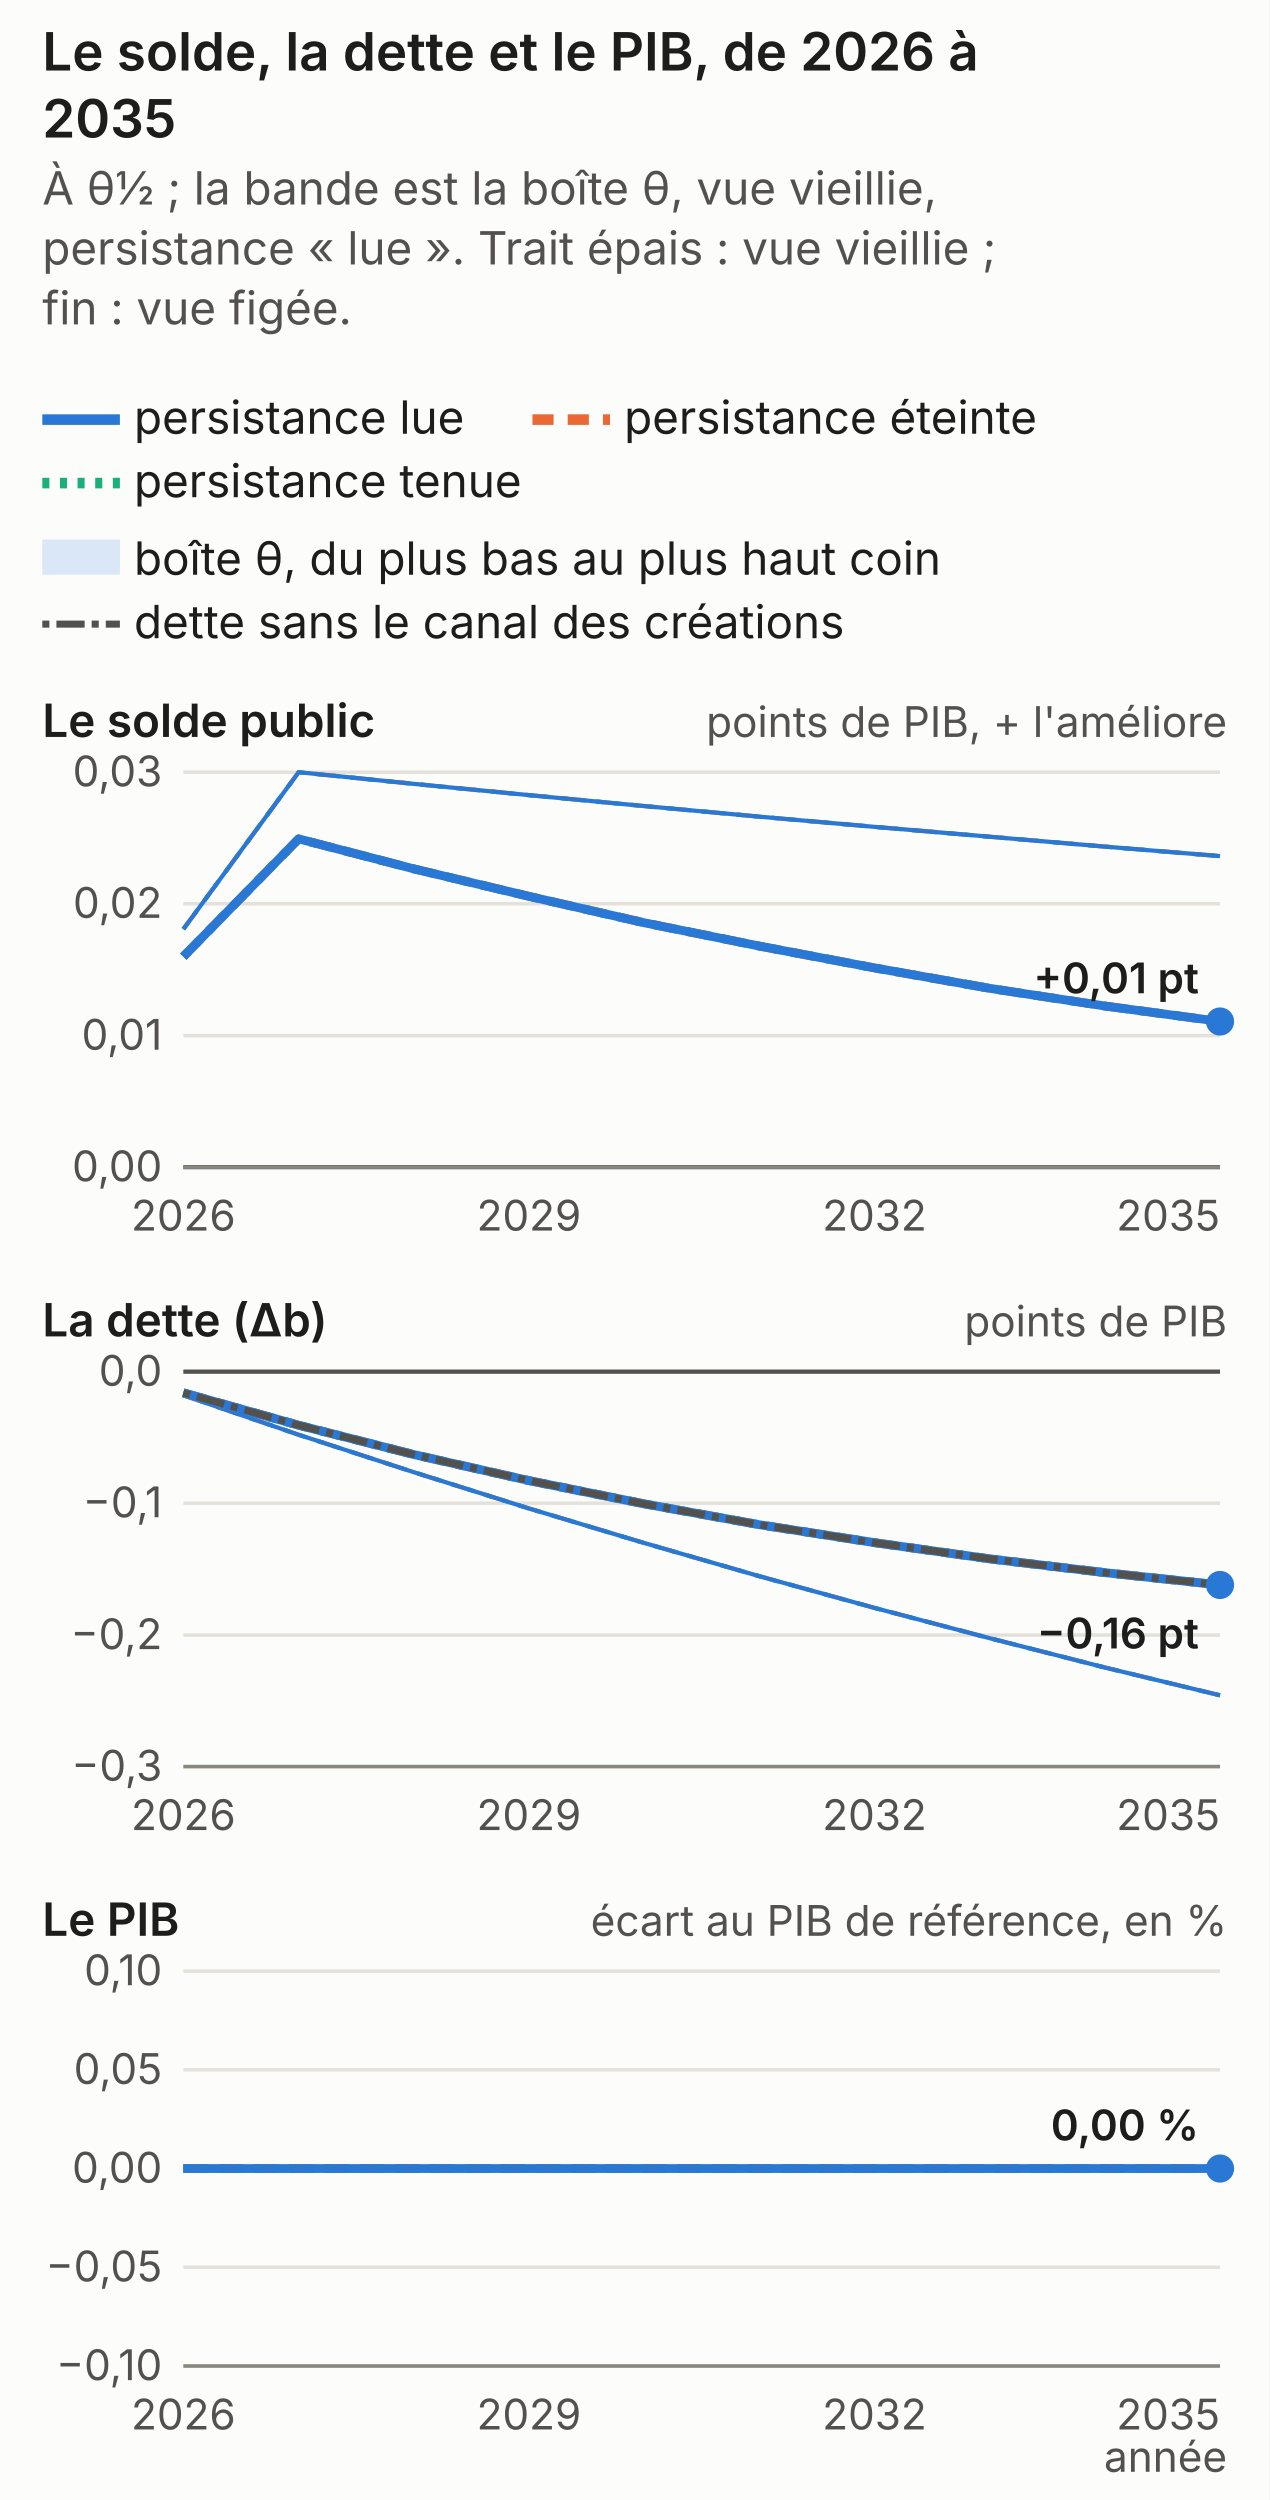
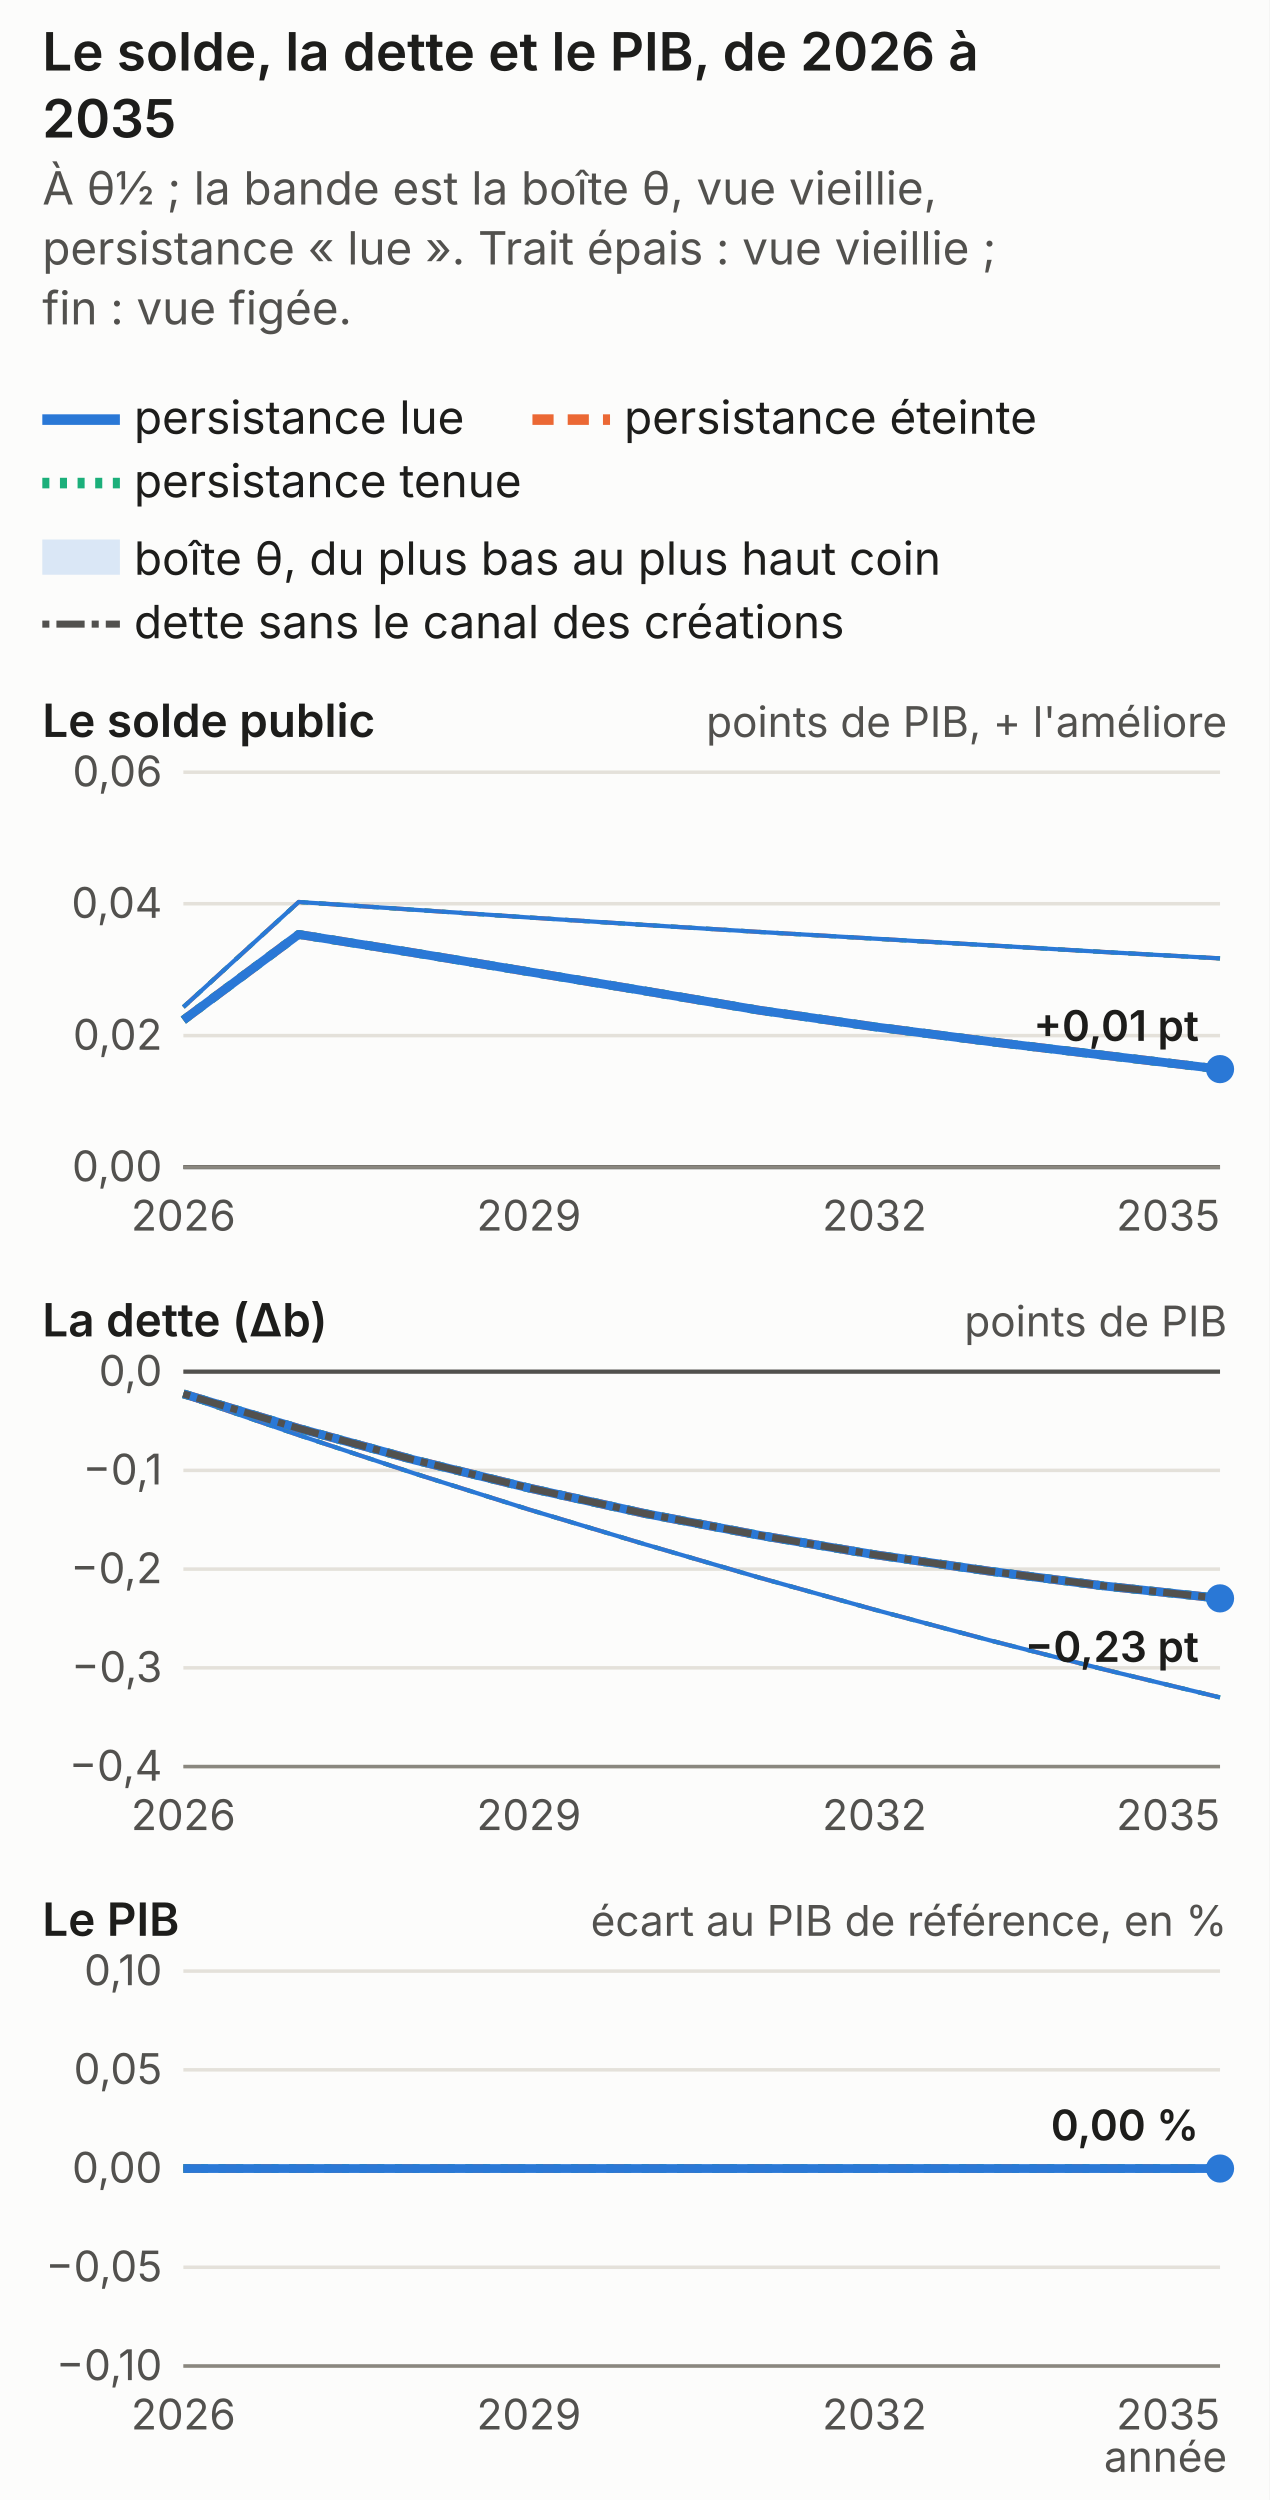
<svg xmlns="http://www.w3.org/2000/svg" viewBox="0 0 360 709" width="360" height="709" role="img" aria-labelledby="plf2027_art_74_ppa-trajectoire-t plf2027_art_74_ppa-trajectoire-d" font-size="13">
  <style>.g-fond{fill:#fcfcfb}.g-encre{fill:#1d1d1b}.g-doux{fill:#52514e}
.g-axe{stroke:#8a877f}.g-grille{stroke:#e4e1da}.g-zero{stroke:#52514e}
.g-s1{stroke:#2a78d6}.g-s2{stroke:#eb6834}.g-s3{stroke:#1baf7a}.g-s4{stroke:#6250d6}
.g-f1{fill:#2a78d6}.g-f2{fill:#eb6834}.g-f3{fill:#1baf7a}.g-f4{fill:#6250d6}
.g-bande{fill:#2a78d6;fill-opacity:.16}.g-plus{fill:#2a78d6}.g-moins{fill:#e34948}
.g-total{fill:#52514e}.g-lien{stroke:#8a877f}.g-sur{fill:#ffffff}
@media (prefers-color-scheme: dark){
.g-fond{fill:#1a1a19}.g-encre{fill:#ece9e2}.g-doux{fill:#c3c2b7}
.g-axe{stroke:#8f8b80}.g-grille{stroke:#33322f}.g-zero{stroke:#c3c2b7}
.g-s1{stroke:#3987e5}.g-s2{stroke:#d95926}.g-s3{stroke:#199e70}.g-s4{stroke:#9085e9}
.g-f1{fill:#3987e5}.g-f2{fill:#d95926}.g-f3{fill:#199e70}.g-f4{fill:#9085e9}
.g-bande{fill:#3987e5;fill-opacity:.24}.g-plus{fill:#3987e5}.g-moins{fill:#e66767}
.g-total{fill:#6b6862}.g-lien{stroke:#8f8b80}}
text{font-family:system-ui,-apple-system,"Segoe UI",sans-serif}</style>
  <rect class="g-fond" fill="#fcfcfb" x="0" y="0" width="360" height="709" />
  <text class="g-encre" fill="#1d1d1b" x="12" y="20" text-anchor="start" font-size="15" font-weight="600">Le solde, la dette et le PIB, de 2026 à</text>
  <text class="g-encre" fill="#1d1d1b" x="12" y="39" text-anchor="start" font-size="15" font-weight="600">2035</text>
  <text class="g-doux" fill="#52514e" x="12" y="58" text-anchor="start">À θ½ ; la bande est la boîte θ, vue vieillie,</text>
  <text class="g-doux" fill="#52514e" x="12" y="75" text-anchor="start">persistance « lue ». Trait épais : vue vieillie ;</text>
  <text class="g-doux" fill="#52514e" x="12" y="92" text-anchor="start">fin : vue figée.</text>
  <line class="g-s1" stroke="#2a78d6" stroke-width="3" x1="12" y1="119" x2="34" y2="119" />
  <text class="g-encre" fill="#1d1d1b" x="38" y="123" text-anchor="start">persistance lue</text>
  <line class="g-s2" stroke="#eb6834" stroke-width="3" stroke-dasharray="6 4" x1="151" y1="119" x2="173" y2="119" />
  <text class="g-encre" fill="#1d1d1b" x="177" y="123" text-anchor="start">persistance éteinte</text>
  <line class="g-s3" stroke="#1baf7a" stroke-width="3" stroke-dasharray="2 3" x1="12" y1="137" x2="34" y2="137" />
  <text class="g-encre" fill="#1d1d1b" x="38" y="141" text-anchor="start">persistance tenue</text>
  <rect class="g-bande" fill="#2a78d6" fill-opacity=".16" x="12" y="153" width="22" height="10" />
  <text class="g-encre" fill="#1d1d1b" x="38" y="163" text-anchor="start">boîte θ, du plus bas au plus haut coin</text>
  <line class="g-zero" stroke="#52514e" stroke-width="2" stroke-dasharray="2 2 8 2" x1="12" y1="177" x2="34" y2="177" />
  <text class="g-encre" fill="#1d1d1b" x="38" y="181" text-anchor="start">dette sans le canal des créations</text>
  <text class="g-encre" fill="#1d1d1b" x="12" y="209" text-anchor="start" font-weight="600">Le solde public</text>
  <text class="g-doux" fill="#52514e" x="348" y="209" text-anchor="end" font-size="12">points de PIB, + l'améliore</text>
  <line class="g-grille" stroke="#e4e1da" stroke-width="1" x1="52" y1="331" x2="346" y2="331" />
  <text class="g-doux" fill="#52514e" x="46" y="335" text-anchor="end" font-size="12">0,00</text>
  <line class="g-grille" stroke="#e4e1da" stroke-width="1" x1="52" y1="293.7" x2="346" y2="293.7" />
-   <text class="g-doux" fill="#52514e" x="46" y="297.7" text-anchor="end" font-size="12">0,01</text>
+   <text class="g-doux" fill="#52514e" x="46" y="297.7" text-anchor="end" font-size="12">0,02</text>
  <line class="g-grille" stroke="#e4e1da" stroke-width="1" x1="52" y1="256.3" x2="346" y2="256.3" />
-   <text class="g-doux" fill="#52514e" x="46" y="260.3" text-anchor="end" font-size="12">0,02</text>
+   <text class="g-doux" fill="#52514e" x="46" y="260.3" text-anchor="end" font-size="12">0,04</text>
  <line class="g-grille" stroke="#e4e1da" stroke-width="1" x1="52" y1="219" x2="346" y2="219" />
-   <text class="g-doux" fill="#52514e" x="46" y="223" text-anchor="end" font-size="12">0,03</text>
+   <text class="g-doux" fill="#52514e" x="46" y="223" text-anchor="end" font-size="12">0,06</text>
  <line class="g-zero" stroke="#52514e" stroke-width="1.2" x1="52" y1="331" x2="346" y2="331" />
-   <polygon class="g-bande" fill="#2a78d6" fill-opacity=".16" points="52,271.3 84.7,237.9 117.3,246.4 150,254.2 182.7,261.7 215.3,268.3 248,274.5 280.7,280.3 313.3,285.3 346,289.7 346,289.7 313.3,285.3 280.7,280.3 248,274.5 215.3,268.3 182.7,261.7 150,254.2 117.3,246.4 84.7,237.9 52,271.3" />
-   <polyline class="g-s2" stroke="#eb6834" fill="none" stroke-width="1.2" stroke-dasharray="6 4" stroke-linejoin="round" points="52,263.5 84.7,219 117.3,222.3 150,225.5 182.7,228.6 215.3,231.6 248,234.5 280.7,237.3 313.3,240.1 346,242.8" />
-   <polyline class="g-s3" stroke="#1baf7a" fill="none" stroke-width="1.2" stroke-dasharray="2 3" stroke-linejoin="round" points="52,263.5 84.7,219 117.3,222.3 150,225.5 182.7,228.6 215.3,231.6 248,234.5 280.7,237.3 313.3,240.1 346,242.8" />
-   <polyline class="g-s1" stroke="#2a78d6" fill="none" stroke-width="1.2" stroke-linejoin="round" points="52,263.5 84.7,219 117.3,222.3 150,225.5 182.7,228.6 215.3,231.6 248,234.5 280.7,237.3 313.3,240.1 346,242.8" />
-   <polyline class="g-s2" stroke="#eb6834" fill="none" stroke-width="2.5" stroke-dasharray="6 4" stroke-linejoin="round" points="52,271.3 84.7,237.9 117.3,246.4 150,254.2 182.7,261.7 215.3,268.3 248,274.5 280.7,280.3 313.3,285.3 346,289.7" />
-   <polyline class="g-s3" stroke="#1baf7a" fill="none" stroke-width="2.5" stroke-dasharray="2 3" stroke-linejoin="round" points="52,271.3 84.7,237.9 117.3,246.4 150,254.2 182.7,261.7 215.3,268.3 248,274.5 280.7,280.3 313.3,285.3 346,289.7" />
-   <polyline class="g-s1" stroke="#2a78d6" fill="none" stroke-width="2.5" stroke-linejoin="round" points="52,271.3 84.7,237.9 117.3,246.4 150,254.2 182.7,261.7 215.3,268.3 248,274.5 280.7,280.3 313.3,285.3 346,289.7" />
-   <circle class="g-f1" fill="#2a78d6" cx="346" cy="289.7" r="4" />
-   <text class="g-encre" fill="#1d1d1b" x="340" y="281.7" text-anchor="end" font-size="12" font-weight="600">+0,01 pt</text>
+   <polygon class="g-bande" fill="#2a78d6" fill-opacity=".16" points="52,289.3 84.7,265 117.3,270.2 150,275.6 182.7,281 215.3,286.5 248,291.2 280.7,295.4 313.3,299.3 346,303.2 346,303.2 313.3,299.3 280.7,295.4 248,291.2 215.3,286.5 182.7,281 150,275.6 117.3,270.2 84.7,265 52,289.3" />
+   <polyline class="g-s2" stroke="#eb6834" fill="none" stroke-width="1.2" stroke-dasharray="6 4" stroke-linejoin="round" points="52,285.6 84.7,255.8 117.3,258 150,260.2 182.7,262.3 215.3,264.3 248,266.2 280.7,268.1 313.3,270 346,271.8" />
+   <polyline class="g-s3" stroke="#1baf7a" fill="none" stroke-width="1.2" stroke-dasharray="2 3" stroke-linejoin="round" points="52,285.6 84.7,255.8 117.3,258 150,260.2 182.7,262.3 215.3,264.3 248,266.2 280.7,268.1 313.3,270 346,271.8" />
+   <polyline class="g-s1" stroke="#2a78d6" fill="none" stroke-width="1.2" stroke-linejoin="round" points="52,285.6 84.7,255.8 117.3,258 150,260.2 182.7,262.3 215.3,264.3 248,266.2 280.7,268.1 313.3,270 346,271.8" />
+   <polyline class="g-s2" stroke="#eb6834" fill="none" stroke-width="2.5" stroke-dasharray="6 4" stroke-linejoin="round" points="52,289.3 84.7,265 117.3,270.2 150,275.6 182.7,281 215.3,286.5 248,291.2 280.7,295.4 313.3,299.3 346,303.2" />
+   <polyline class="g-s3" stroke="#1baf7a" fill="none" stroke-width="2.5" stroke-dasharray="2 3" stroke-linejoin="round" points="52,289.3 84.7,265 117.3,270.2 150,275.6 182.7,281 215.3,286.5 248,291.2 280.7,295.4 313.3,299.3 346,303.2" />
+   <polyline class="g-s1" stroke="#2a78d6" fill="none" stroke-width="2.5" stroke-linejoin="round" points="52,289.3 84.7,265 117.3,270.2 150,275.6 182.7,281 215.3,286.5 248,291.2 280.7,295.4 313.3,299.3 346,303.2" />
+   <circle class="g-f1" fill="#2a78d6" cx="346" cy="303.2" r="4" />
+   <text class="g-encre" fill="#1d1d1b" x="340" y="295.2" text-anchor="end" font-size="12" font-weight="600">+0,01 pt</text>
  <line class="g-axe" stroke="#8a877f" stroke-width="1" x1="52" y1="331" x2="346" y2="331" />
  <text class="g-doux" fill="#52514e" x="52" y="349" text-anchor="middle" font-size="12">2026</text>
  <text class="g-doux" fill="#52514e" x="150" y="349" text-anchor="middle" font-size="12">2029</text>
  <text class="g-doux" fill="#52514e" x="248" y="349" text-anchor="middle" font-size="12">2032</text>
  <text class="g-doux" fill="#52514e" x="346" y="349" text-anchor="end" font-size="12">2035</text>
  <text class="g-encre" fill="#1d1d1b" x="12" y="379" text-anchor="start" font-weight="600">La dette (Δb)</text>
  <text class="g-doux" fill="#52514e" x="348" y="379" text-anchor="end" font-size="12">points de PIB</text>
  <line class="g-grille" stroke="#e4e1da" stroke-width="1" x1="52" y1="501" x2="346" y2="501" />
-   <text class="g-doux" fill="#52514e" x="46" y="505" text-anchor="end" font-size="12">−0,3</text>
-   <line class="g-grille" stroke="#e4e1da" stroke-width="1" x1="52" y1="463.7" x2="346" y2="463.7" />
-   <text class="g-doux" fill="#52514e" x="46" y="467.7" text-anchor="end" font-size="12">−0,2</text>
-   <line class="g-grille" stroke="#e4e1da" stroke-width="1" x1="52" y1="426.3" x2="346" y2="426.3" />
-   <text class="g-doux" fill="#52514e" x="46" y="430.3" text-anchor="end" font-size="12">−0,1</text>
+   <text class="g-doux" fill="#52514e" x="46" y="505" text-anchor="end" font-size="12">−0,4</text>
+   <line class="g-grille" stroke="#e4e1da" stroke-width="1" x1="52" y1="473" x2="346" y2="473" />
+   <text class="g-doux" fill="#52514e" x="46" y="477" text-anchor="end" font-size="12">−0,3</text>
+   <line class="g-grille" stroke="#e4e1da" stroke-width="1" x1="52" y1="445" x2="346" y2="445" />
+   <text class="g-doux" fill="#52514e" x="46" y="449" text-anchor="end" font-size="12">−0,2</text>
+   <line class="g-grille" stroke="#e4e1da" stroke-width="1" x1="52" y1="417" x2="346" y2="417" />
+   <text class="g-doux" fill="#52514e" x="46" y="421" text-anchor="end" font-size="12">−0,1</text>
  <line class="g-grille" stroke="#e4e1da" stroke-width="1" x1="52" y1="389" x2="346" y2="389" />
  <text class="g-doux" fill="#52514e" x="46" y="393" text-anchor="end" font-size="12">0,0</text>
  <line class="g-zero" stroke="#52514e" stroke-width="1.2" x1="52" y1="389" x2="346" y2="389" />
-   <polygon class="g-bande" fill="#2a78d6" fill-opacity=".16" points="52,395 84.7,404.2 117.3,412.5 150,419.9 182.7,426.5 215.3,432.4 248,437.5 280.7,442.1 313.3,446 346,449.5 346,449.5 313.3,446 280.7,442.1 248,437.5 215.3,432.4 182.7,426.5 150,419.9 117.3,412.5 84.7,404.2 52,395" />
-   <polyline class="g-s2" stroke="#eb6834" fill="none" stroke-width="1.2" stroke-dasharray="6 4" stroke-linejoin="round" points="52,395.7 84.7,406.9 117.3,417.5 150,427.8 182.7,437.6 215.3,447 248,456 280.7,464.6 313.3,472.9 346,480.8" />
-   <polyline class="g-s3" stroke="#1baf7a" fill="none" stroke-width="1.2" stroke-dasharray="2 3" stroke-linejoin="round" points="52,395.7 84.7,406.9 117.3,417.5 150,427.8 182.7,437.6 215.3,447 248,456 280.7,464.6 313.3,472.9 346,480.8" />
-   <polyline class="g-s1" stroke="#2a78d6" fill="none" stroke-width="1.2" stroke-linejoin="round" points="52,395.7 84.7,406.9 117.3,417.5 150,427.8 182.7,437.6 215.3,447 248,456 280.7,464.6 313.3,472.9 346,480.8" />
-   <polyline class="g-s2" stroke="#eb6834" fill="none" stroke-width="2.5" stroke-dasharray="6 4" stroke-linejoin="round" points="52,395 84.7,404.2 117.3,412.5 150,419.9 182.7,426.5 215.3,432.4 248,437.5 280.7,442.1 313.3,446 346,449.5" />
-   <polyline class="g-s3" stroke="#1baf7a" fill="none" stroke-width="2.5" stroke-dasharray="2 3" stroke-linejoin="round" points="52,395 84.7,404.2 117.3,412.5 150,419.9 182.7,426.5 215.3,432.4 248,437.5 280.7,442.1 313.3,446 346,449.5" />
-   <polyline class="g-s1" stroke="#2a78d6" fill="none" stroke-width="2.5" stroke-linejoin="round" points="52,395 84.7,404.2 117.3,412.5 150,419.9 182.7,426.5 215.3,432.4 248,437.5 280.7,442.1 313.3,446 346,449.5" />
-   <polyline class="g-zero" stroke="#52514e" fill="none" stroke-width="2" stroke-dasharray="2 2 8 2" points="52,395 84.7,404.2 117.3,412.5 150,419.9 182.7,426.5 215.3,432.4 248,437.5 280.7,442.1 313.3,446 346,449.5" />
-   <circle class="g-f1" fill="#2a78d6" cx="346" cy="449.5" r="4" />
-   <text class="g-encre" fill="#1d1d1b" x="340" y="467.5" text-anchor="end" font-size="12" font-weight="600">−0,16 pt</text>
+   <polygon class="g-bande" fill="#2a78d6" fill-opacity=".16" points="52,395.3 84.7,405.1 117.3,414 150,422 182.7,429.2 215.3,435.4 248,440.9 280.7,445.6 313.3,449.8 346,453.3 346,453.3 313.3,449.8 280.7,445.6 248,440.9 215.3,435.4 182.7,429.2 150,422 117.3,414 84.7,405.1 52,395.3" />
+   <polyline class="g-s2" stroke="#eb6834" fill="none" stroke-width="1.2" stroke-dasharray="6 4" stroke-linejoin="round" points="52,395.8 84.7,407 117.3,417.8 150,428.1 182.7,437.9 215.3,447.4 248,456.5 280.7,465.2 313.3,473.5 346,481.4" />
+   <polyline class="g-s3" stroke="#1baf7a" fill="none" stroke-width="1.2" stroke-dasharray="2 3" stroke-linejoin="round" points="52,395.8 84.7,407 117.3,417.8 150,428.1 182.7,437.9 215.3,447.4 248,456.5 280.7,465.2 313.3,473.5 346,481.4" />
+   <polyline class="g-s1" stroke="#2a78d6" fill="none" stroke-width="1.2" stroke-linejoin="round" points="52,395.8 84.7,407 117.3,417.8 150,428.1 182.7,437.9 215.3,447.4 248,456.5 280.7,465.2 313.3,473.5 346,481.4" />
+   <polyline class="g-s2" stroke="#eb6834" fill="none" stroke-width="2.5" stroke-dasharray="6 4" stroke-linejoin="round" points="52,395.3 84.7,405.1 117.3,414 150,422 182.7,429.2 215.3,435.4 248,440.9 280.7,445.6 313.3,449.8 346,453.3" />
+   <polyline class="g-s3" stroke="#1baf7a" fill="none" stroke-width="2.5" stroke-dasharray="2 3" stroke-linejoin="round" points="52,395.3 84.7,405.1 117.3,414 150,422 182.7,429.2 215.3,435.4 248,440.9 280.7,445.6 313.3,449.8 346,453.3" />
+   <polyline class="g-s1" stroke="#2a78d6" fill="none" stroke-width="2.5" stroke-linejoin="round" points="52,395.3 84.7,405.1 117.3,414 150,422 182.7,429.2 215.3,435.4 248,440.9 280.7,445.6 313.3,449.8 346,453.3" />
+   <polyline class="g-zero" stroke="#52514e" fill="none" stroke-width="2" stroke-dasharray="2 2 8 2" points="52,395.3 84.7,405.1 117.3,414 150,422 182.7,429.2 215.3,435.4 248,440.9 280.7,445.6 313.3,449.8 346,453.3" />
+   <circle class="g-f1" fill="#2a78d6" cx="346" cy="453.3" r="4" />
+   <text class="g-encre" fill="#1d1d1b" x="340" y="471.3" text-anchor="end" font-size="12" font-weight="600">−0,23 pt</text>
  <line class="g-axe" stroke="#8a877f" stroke-width="1" x1="52" y1="501" x2="346" y2="501" />
  <text class="g-doux" fill="#52514e" x="52" y="519" text-anchor="middle" font-size="12">2026</text>
  <text class="g-doux" fill="#52514e" x="150" y="519" text-anchor="middle" font-size="12">2029</text>
  <text class="g-doux" fill="#52514e" x="248" y="519" text-anchor="middle" font-size="12">2032</text>
  <text class="g-doux" fill="#52514e" x="346" y="519" text-anchor="end" font-size="12">2035</text>
  <text class="g-encre" fill="#1d1d1b" x="12" y="549" text-anchor="start" font-weight="600">Le PIB</text>
  <text class="g-doux" fill="#52514e" x="348" y="549" text-anchor="end" font-size="12">écart au PIB de référence, en %</text>
  <line class="g-grille" stroke="#e4e1da" stroke-width="1" x1="52" y1="671" x2="346" y2="671" />
  <text class="g-doux" fill="#52514e" x="46" y="675" text-anchor="end" font-size="12">−0,10</text>
  <line class="g-grille" stroke="#e4e1da" stroke-width="1" x1="52" y1="643" x2="346" y2="643" />
  <text class="g-doux" fill="#52514e" x="46" y="647" text-anchor="end" font-size="12">−0,05</text>
  <line class="g-grille" stroke="#e4e1da" stroke-width="1" x1="52" y1="615" x2="346" y2="615" />
  <text class="g-doux" fill="#52514e" x="46" y="619" text-anchor="end" font-size="12">0,00</text>
  <line class="g-grille" stroke="#e4e1da" stroke-width="1" x1="52" y1="587" x2="346" y2="587" />
  <text class="g-doux" fill="#52514e" x="46" y="591" text-anchor="end" font-size="12">0,05</text>
  <line class="g-grille" stroke="#e4e1da" stroke-width="1" x1="52" y1="559" x2="346" y2="559" />
  <text class="g-doux" fill="#52514e" x="46" y="563" text-anchor="end" font-size="12">0,10</text>
  <line class="g-zero" stroke="#52514e" stroke-width="1.2" x1="52" y1="615" x2="346" y2="615" />
  <polygon class="g-bande" fill="#2a78d6" fill-opacity=".16" points="52,615 84.7,615 117.3,615 150,615 182.7,615 215.3,615 248,615 280.7,615 313.3,615 346,615 346,615 313.3,615 280.7,615 248,615 215.3,615 182.7,615 150,615 117.3,615 84.7,615 52,615" />
  <polyline class="g-s2" stroke="#eb6834" fill="none" stroke-width="1.2" stroke-dasharray="6 4" stroke-linejoin="round" points="52,615 84.7,615 117.3,615 150,615 182.7,615 215.3,615 248,615 280.7,615 313.3,615 346,615" />
  <polyline class="g-s3" stroke="#1baf7a" fill="none" stroke-width="1.2" stroke-dasharray="2 3" stroke-linejoin="round" points="52,615 84.7,615 117.3,615 150,615 182.7,615 215.3,615 248,615 280.7,615 313.3,615 346,615" />
  <polyline class="g-s1" stroke="#2a78d6" fill="none" stroke-width="1.2" stroke-linejoin="round" points="52,615 84.7,615 117.3,615 150,615 182.7,615 215.3,615 248,615 280.7,615 313.3,615 346,615" />
  <polyline class="g-s2" stroke="#eb6834" fill="none" stroke-width="2.5" stroke-dasharray="6 4" stroke-linejoin="round" points="52,615 84.7,615 117.3,615 150,615 182.7,615 215.3,615 248,615 280.7,615 313.3,615 346,615" />
  <polyline class="g-s3" stroke="#1baf7a" fill="none" stroke-width="2.5" stroke-dasharray="2 3" stroke-linejoin="round" points="52,615 84.7,615 117.3,615 150,615 182.7,615 215.3,615 248,615 280.7,615 313.3,615 346,615" />
  <polyline class="g-s1" stroke="#2a78d6" fill="none" stroke-width="2.5" stroke-linejoin="round" points="52,615 84.7,615 117.3,615 150,615 182.7,615 215.3,615 248,615 280.7,615 313.3,615 346,615" />
  <circle class="g-f1" fill="#2a78d6" cx="346" cy="615" r="4" />
  <text class="g-encre" fill="#1d1d1b" x="340" y="607" text-anchor="end" font-size="12" font-weight="600">0,00 %</text>
  <line class="g-axe" stroke="#8a877f" stroke-width="1" x1="52" y1="671" x2="346" y2="671" />
  <text class="g-doux" fill="#52514e" x="52" y="689" text-anchor="middle" font-size="12">2026</text>
  <text class="g-doux" fill="#52514e" x="150" y="689" text-anchor="middle" font-size="12">2029</text>
  <text class="g-doux" fill="#52514e" x="248" y="689" text-anchor="middle" font-size="12">2032</text>
  <text class="g-doux" fill="#52514e" x="346" y="689" text-anchor="end" font-size="12">2035</text>
  <text class="g-doux" fill="#52514e" x="348" y="701" text-anchor="end" font-size="12">année</text>
</svg>
